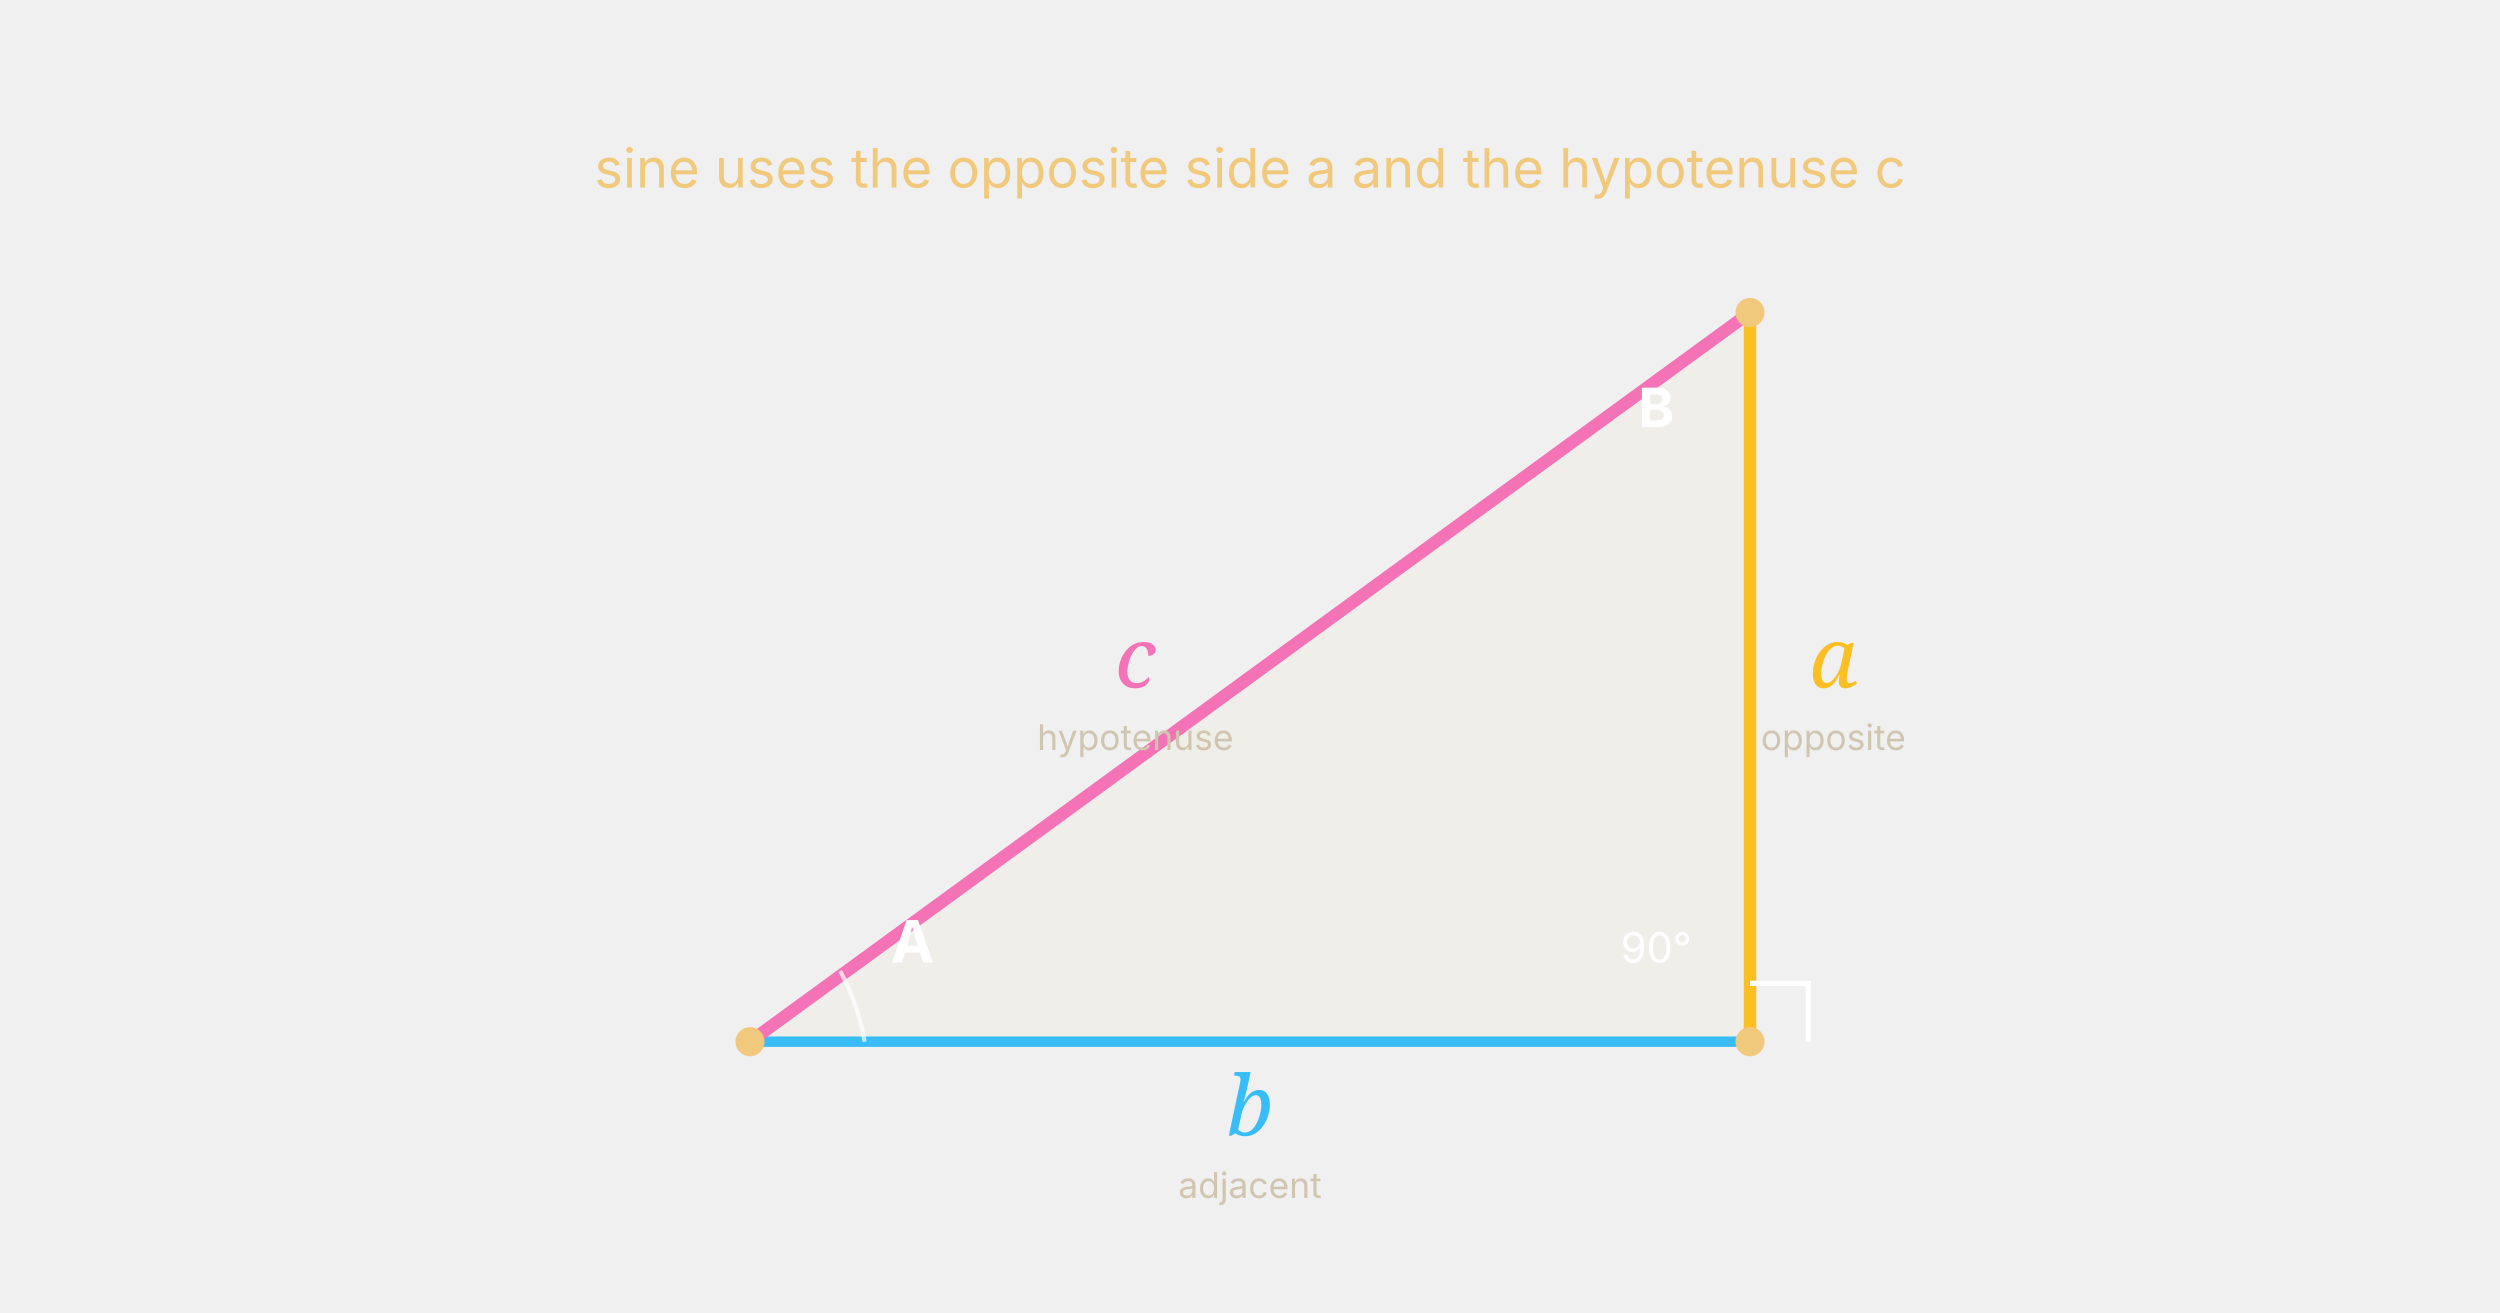
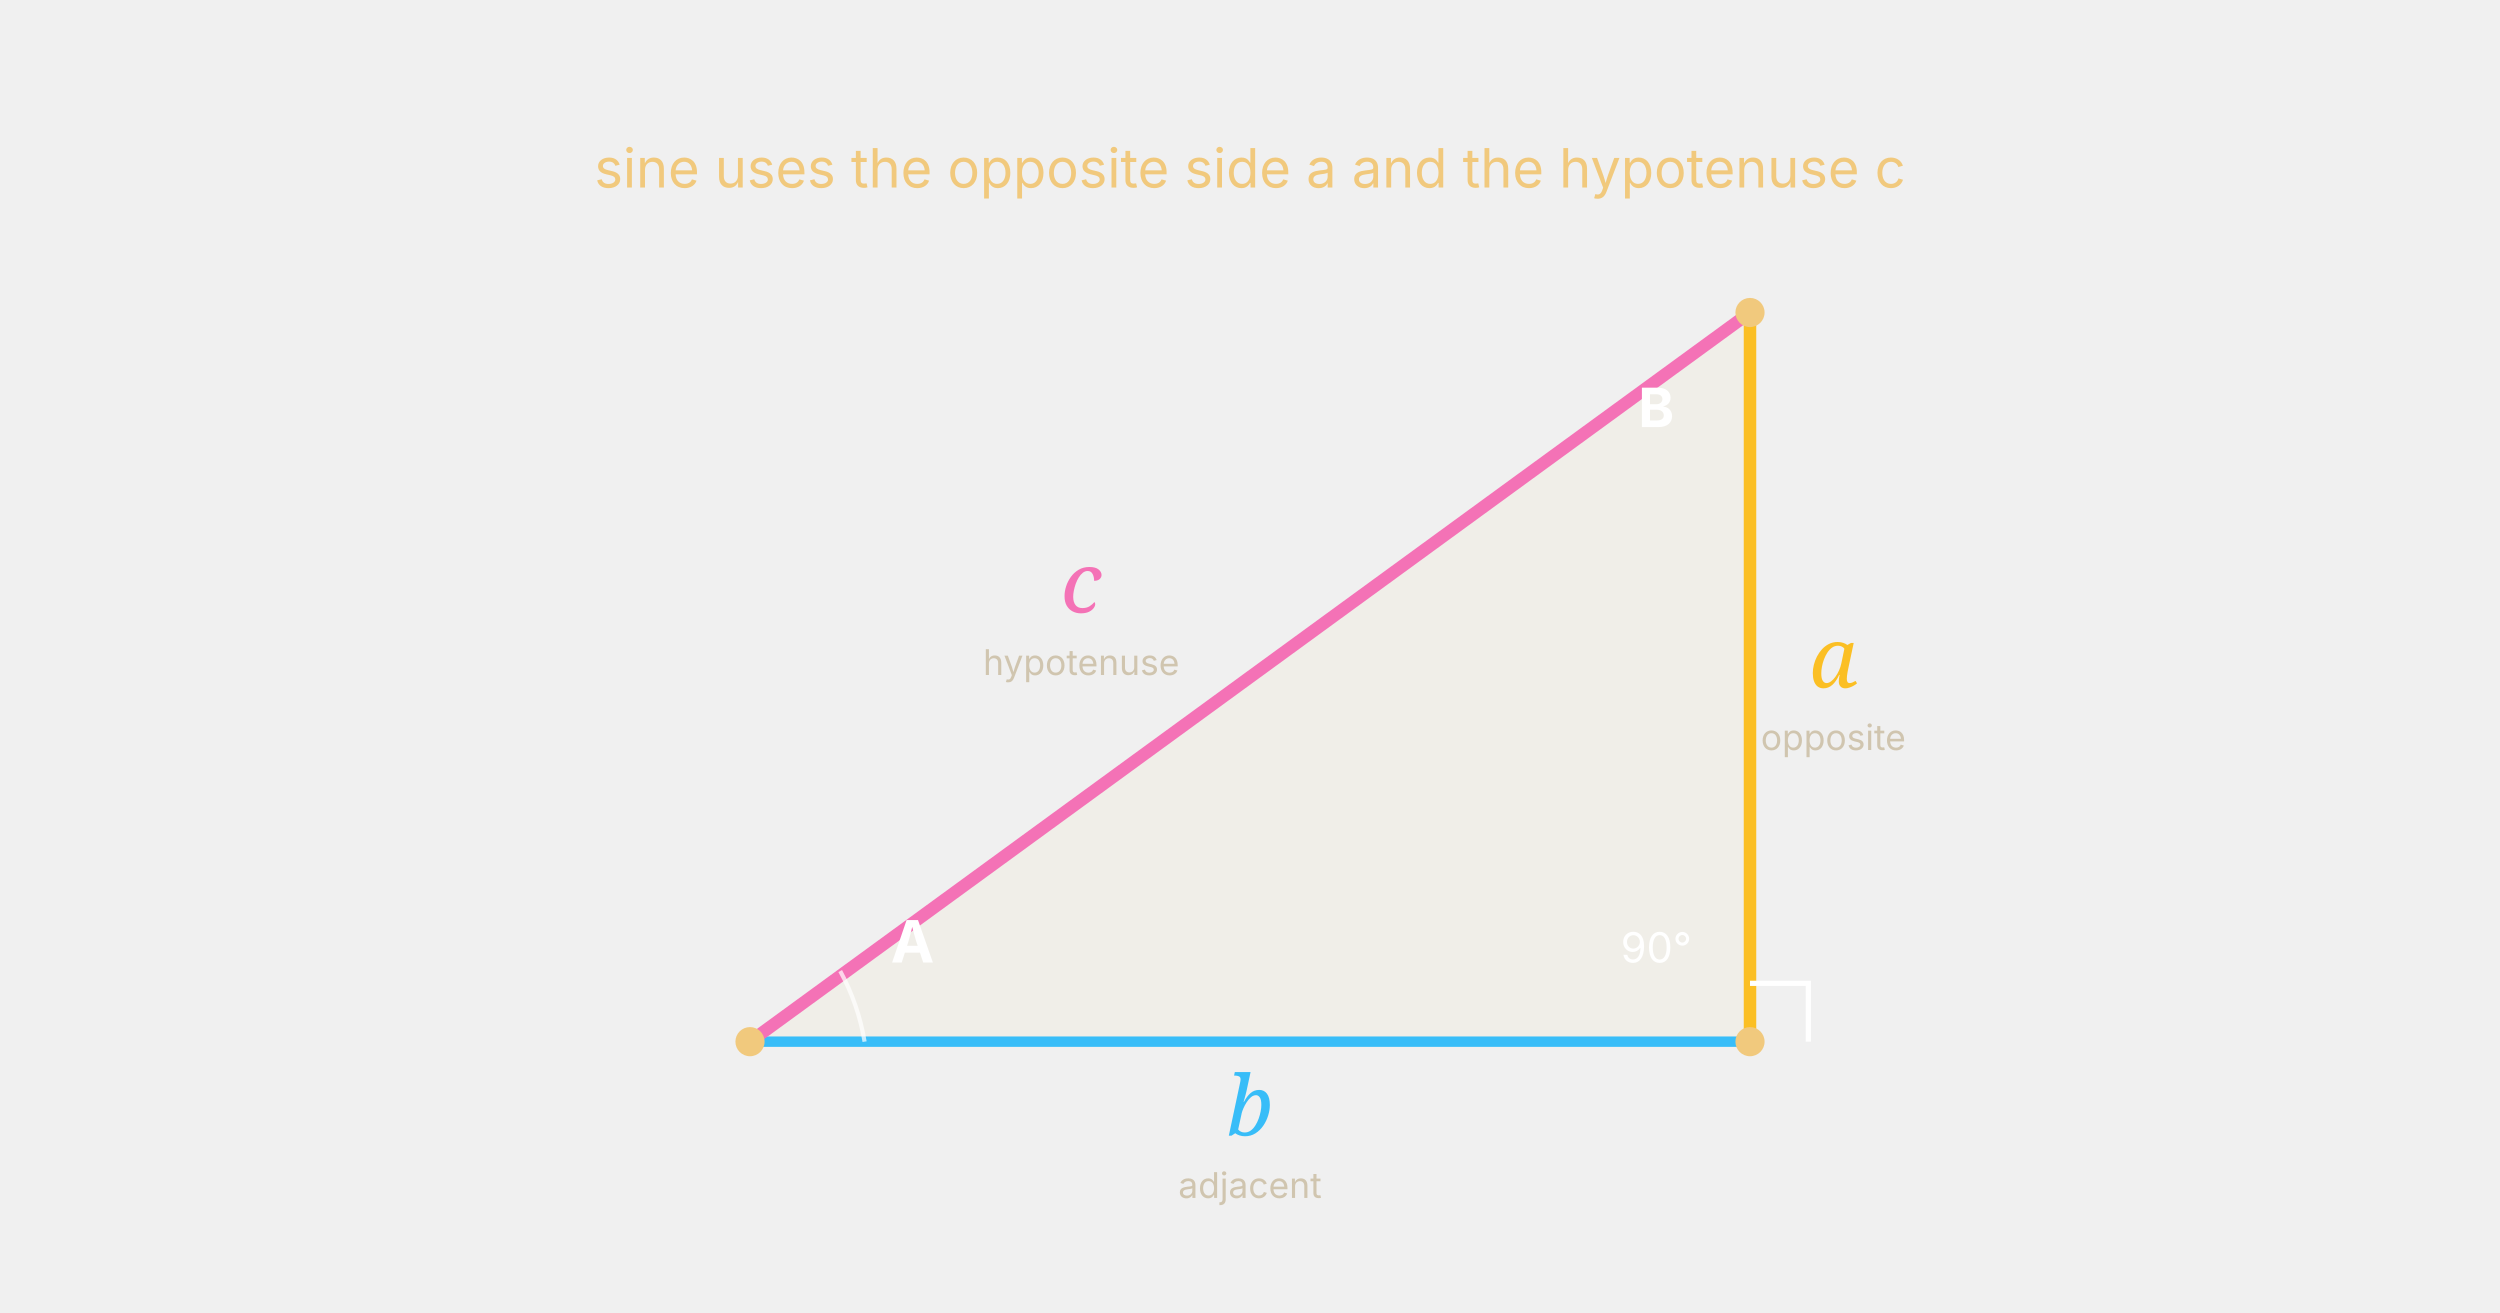
<svg xmlns="http://www.w3.org/2000/svg" width="1200" height="630" viewBox="0 0 1200 630">
  <polygon points="360,500 840,500 840,150" fill="rgba(241,201,125,0.07)" />
  <line x1="840" y1="500" x2="840" y2="150" stroke="#fbbf24" stroke-width="6" stroke-linecap="round" />
  <line x1="360" y1="500" x2="840" y2="500" stroke="#38bdf8" stroke-width="5" stroke-linecap="round" />
  <line x1="360" y1="500" x2="840" y2="150" stroke="#f472b6" stroke-width="6" stroke-linecap="round" />
  <polyline points="840,472 868,472 868,500" stroke="#ffffff" stroke-width="2.5" fill="none" />
  <circle cx="360" cy="500" r="7" fill="#f1c97d" />
  <circle cx="840" cy="500" r="7" fill="#f1c97d" />
  <circle cx="840" cy="150" r="7" fill="#f1c97d" />
  <text x="880" y="330" font-family="Noto Serif, Georgia, serif" font-size="40" fill="#fbbf24" text-anchor="middle" font-style="italic">a</text>
  <text x="880" y="360" font-family="system-ui, -apple-system, 'Segoe UI', sans-serif" font-size="17" fill="#d0c5af" text-anchor="middle">opposite</text>
  <text x="600" y="545" font-family="Noto Serif, Georgia, serif" font-size="40" fill="#38bdf8" text-anchor="middle" font-style="italic">b</text>
  <text x="600" y="575" font-family="system-ui, -apple-system, 'Segoe UI', sans-serif" font-size="17" fill="#d0c5af" text-anchor="middle">adjacent</text>
-   <text x="545" y="330" font-family="Noto Serif, Georgia, serif" font-size="40" fill="#f472b6" text-anchor="middle" font-style="italic">c</text>
-   <text x="545" y="360" font-family="system-ui, -apple-system, 'Segoe UI', sans-serif" font-size="17" fill="#d0c5af" text-anchor="middle">hypotenuse</text>
+   <text x="519" y="294" font-family="Noto Serif, Georgia, serif" font-size="40" fill="#f472b6" text-anchor="middle" font-style="italic">c</text>
+   <text x="519" y="324" font-family="system-ui, -apple-system, 'Segoe UI', sans-serif" font-size="17" fill="#d0c5af" text-anchor="middle">hypotenuse</text>
  <path d="M 415.0 500.0 Q 412.0 482.1 403.3 466.1" stroke="#ffffff" stroke-width="2" fill="none" opacity="0.7" />
  <text x="438" y="462" font-family="system-ui, -apple-system, 'Segoe UI', sans-serif" font-size="28" fill="#ffffff" text-anchor="middle" font-weight="bold">A</text>
  <text x="795" y="205" font-family="system-ui, -apple-system, 'Segoe UI', sans-serif" font-size="26" fill="#ffffff" text-anchor="middle" font-weight="bold">B</text>
  <text x="795" y="462" font-family="system-ui, -apple-system, 'Segoe UI', sans-serif" font-size="20" fill="#ffffff" text-anchor="middle">90°</text>
  <text x="600" y="90" font-family="system-ui, -apple-system, 'Segoe UI', sans-serif" font-size="26" fill="#f1c97d" text-anchor="middle">sine uses the opposite side a and the hypotenuse c</text>
</svg>
